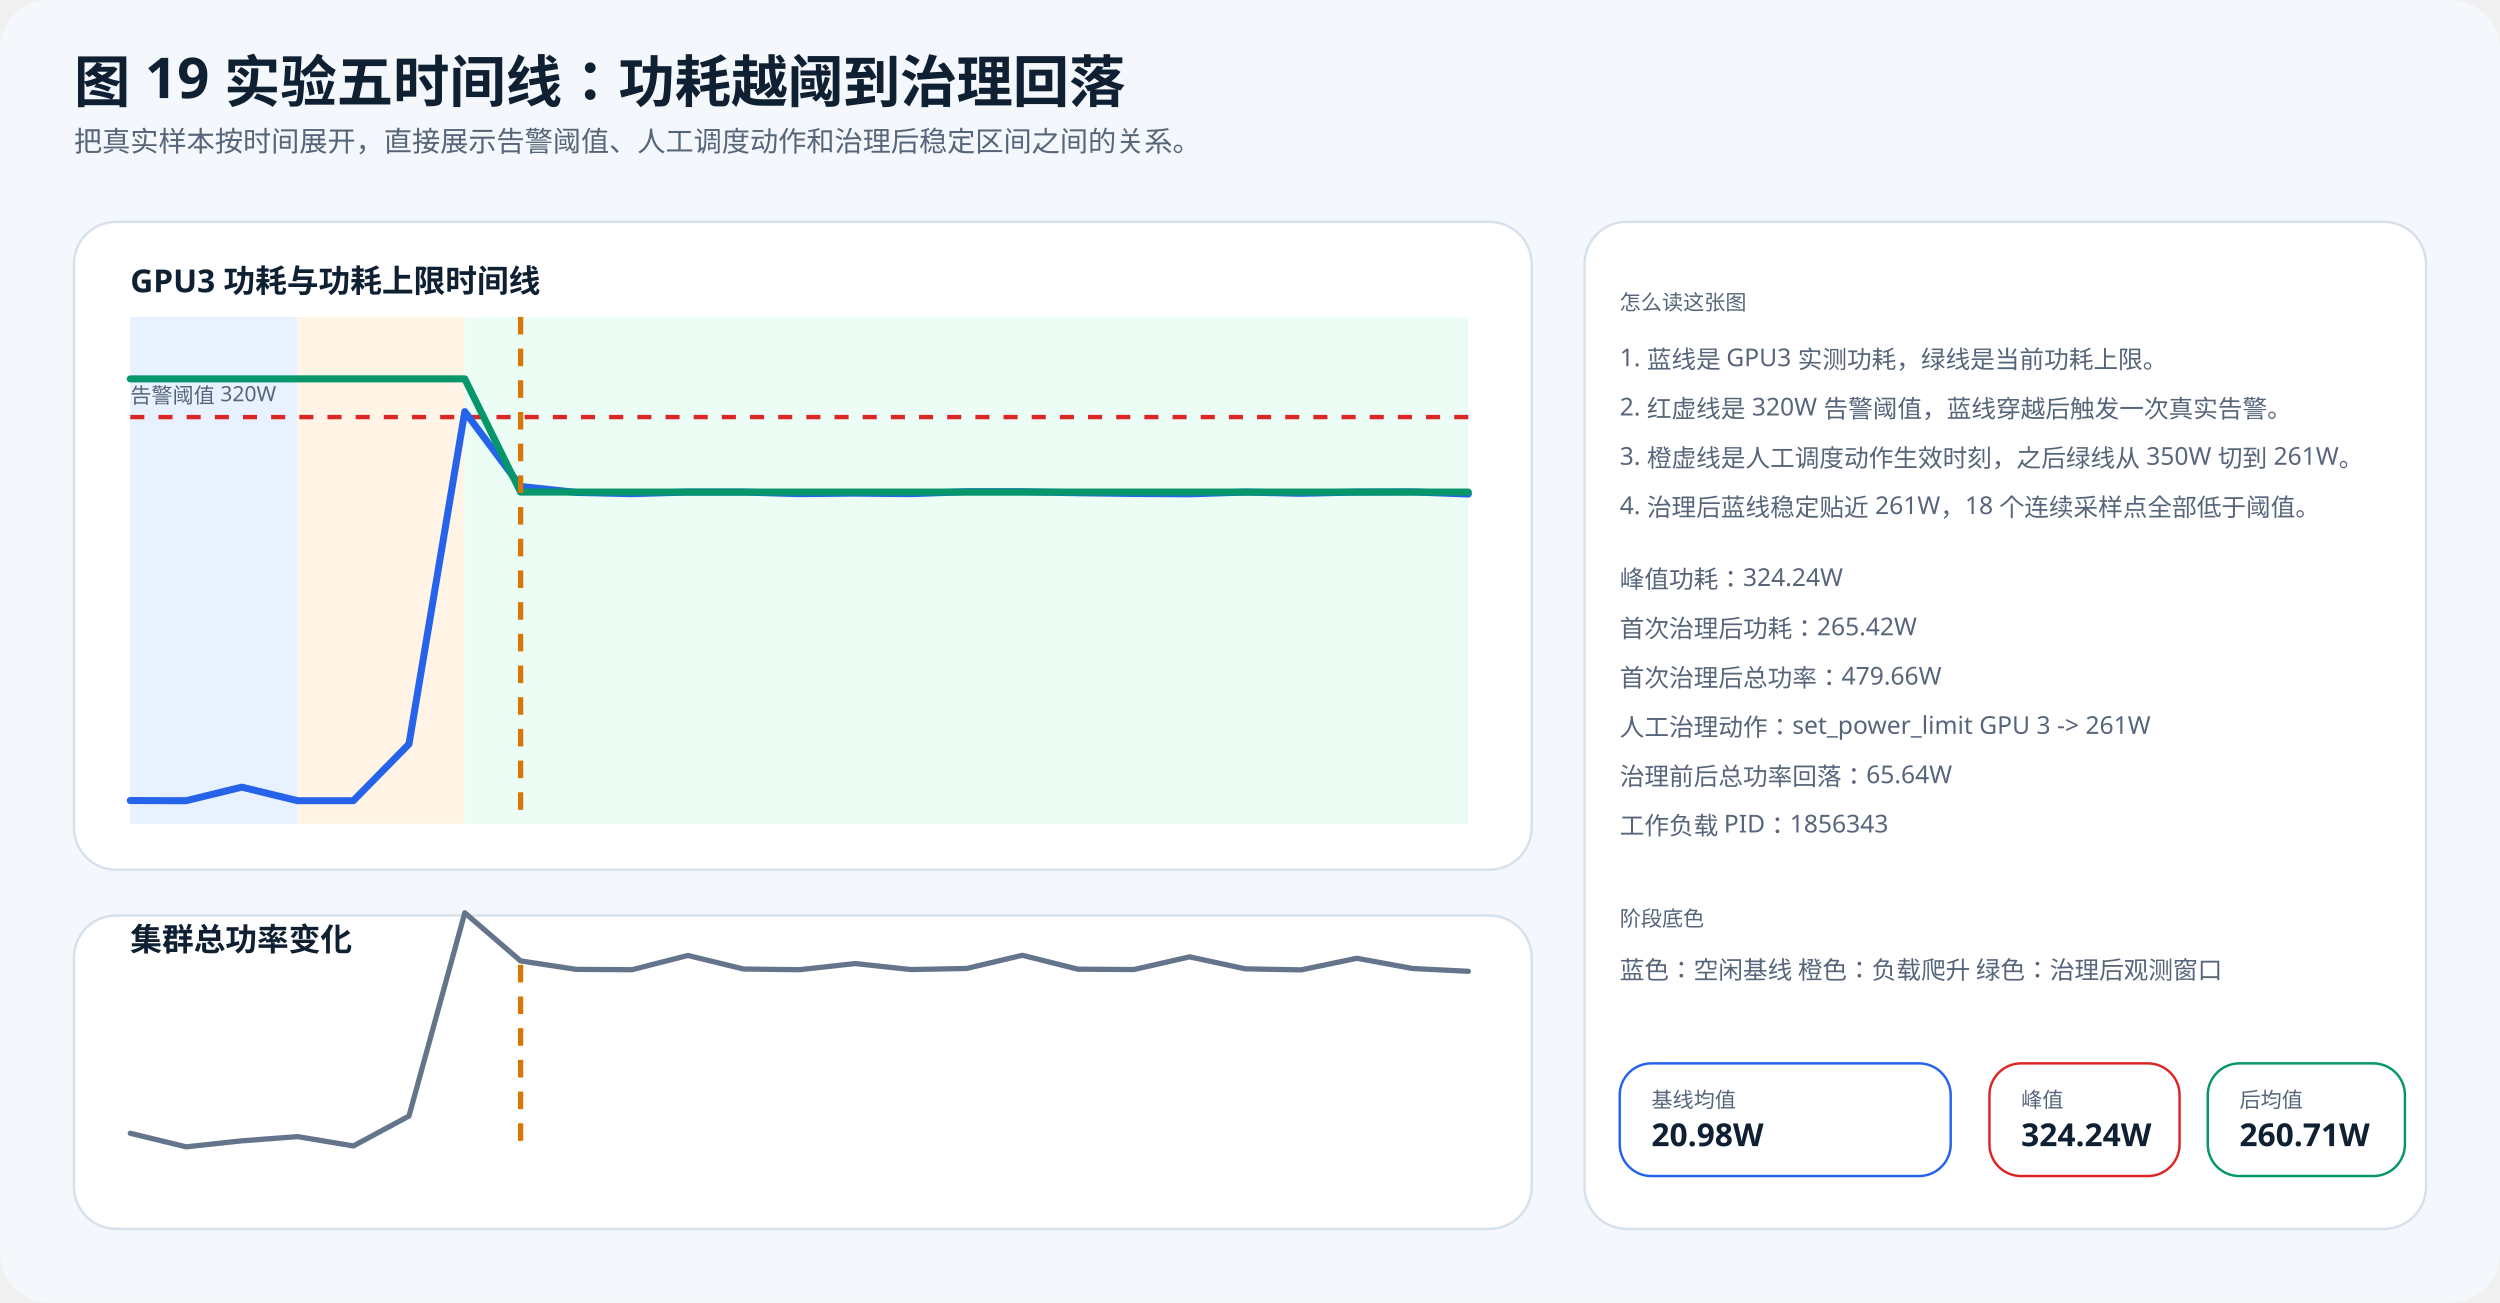
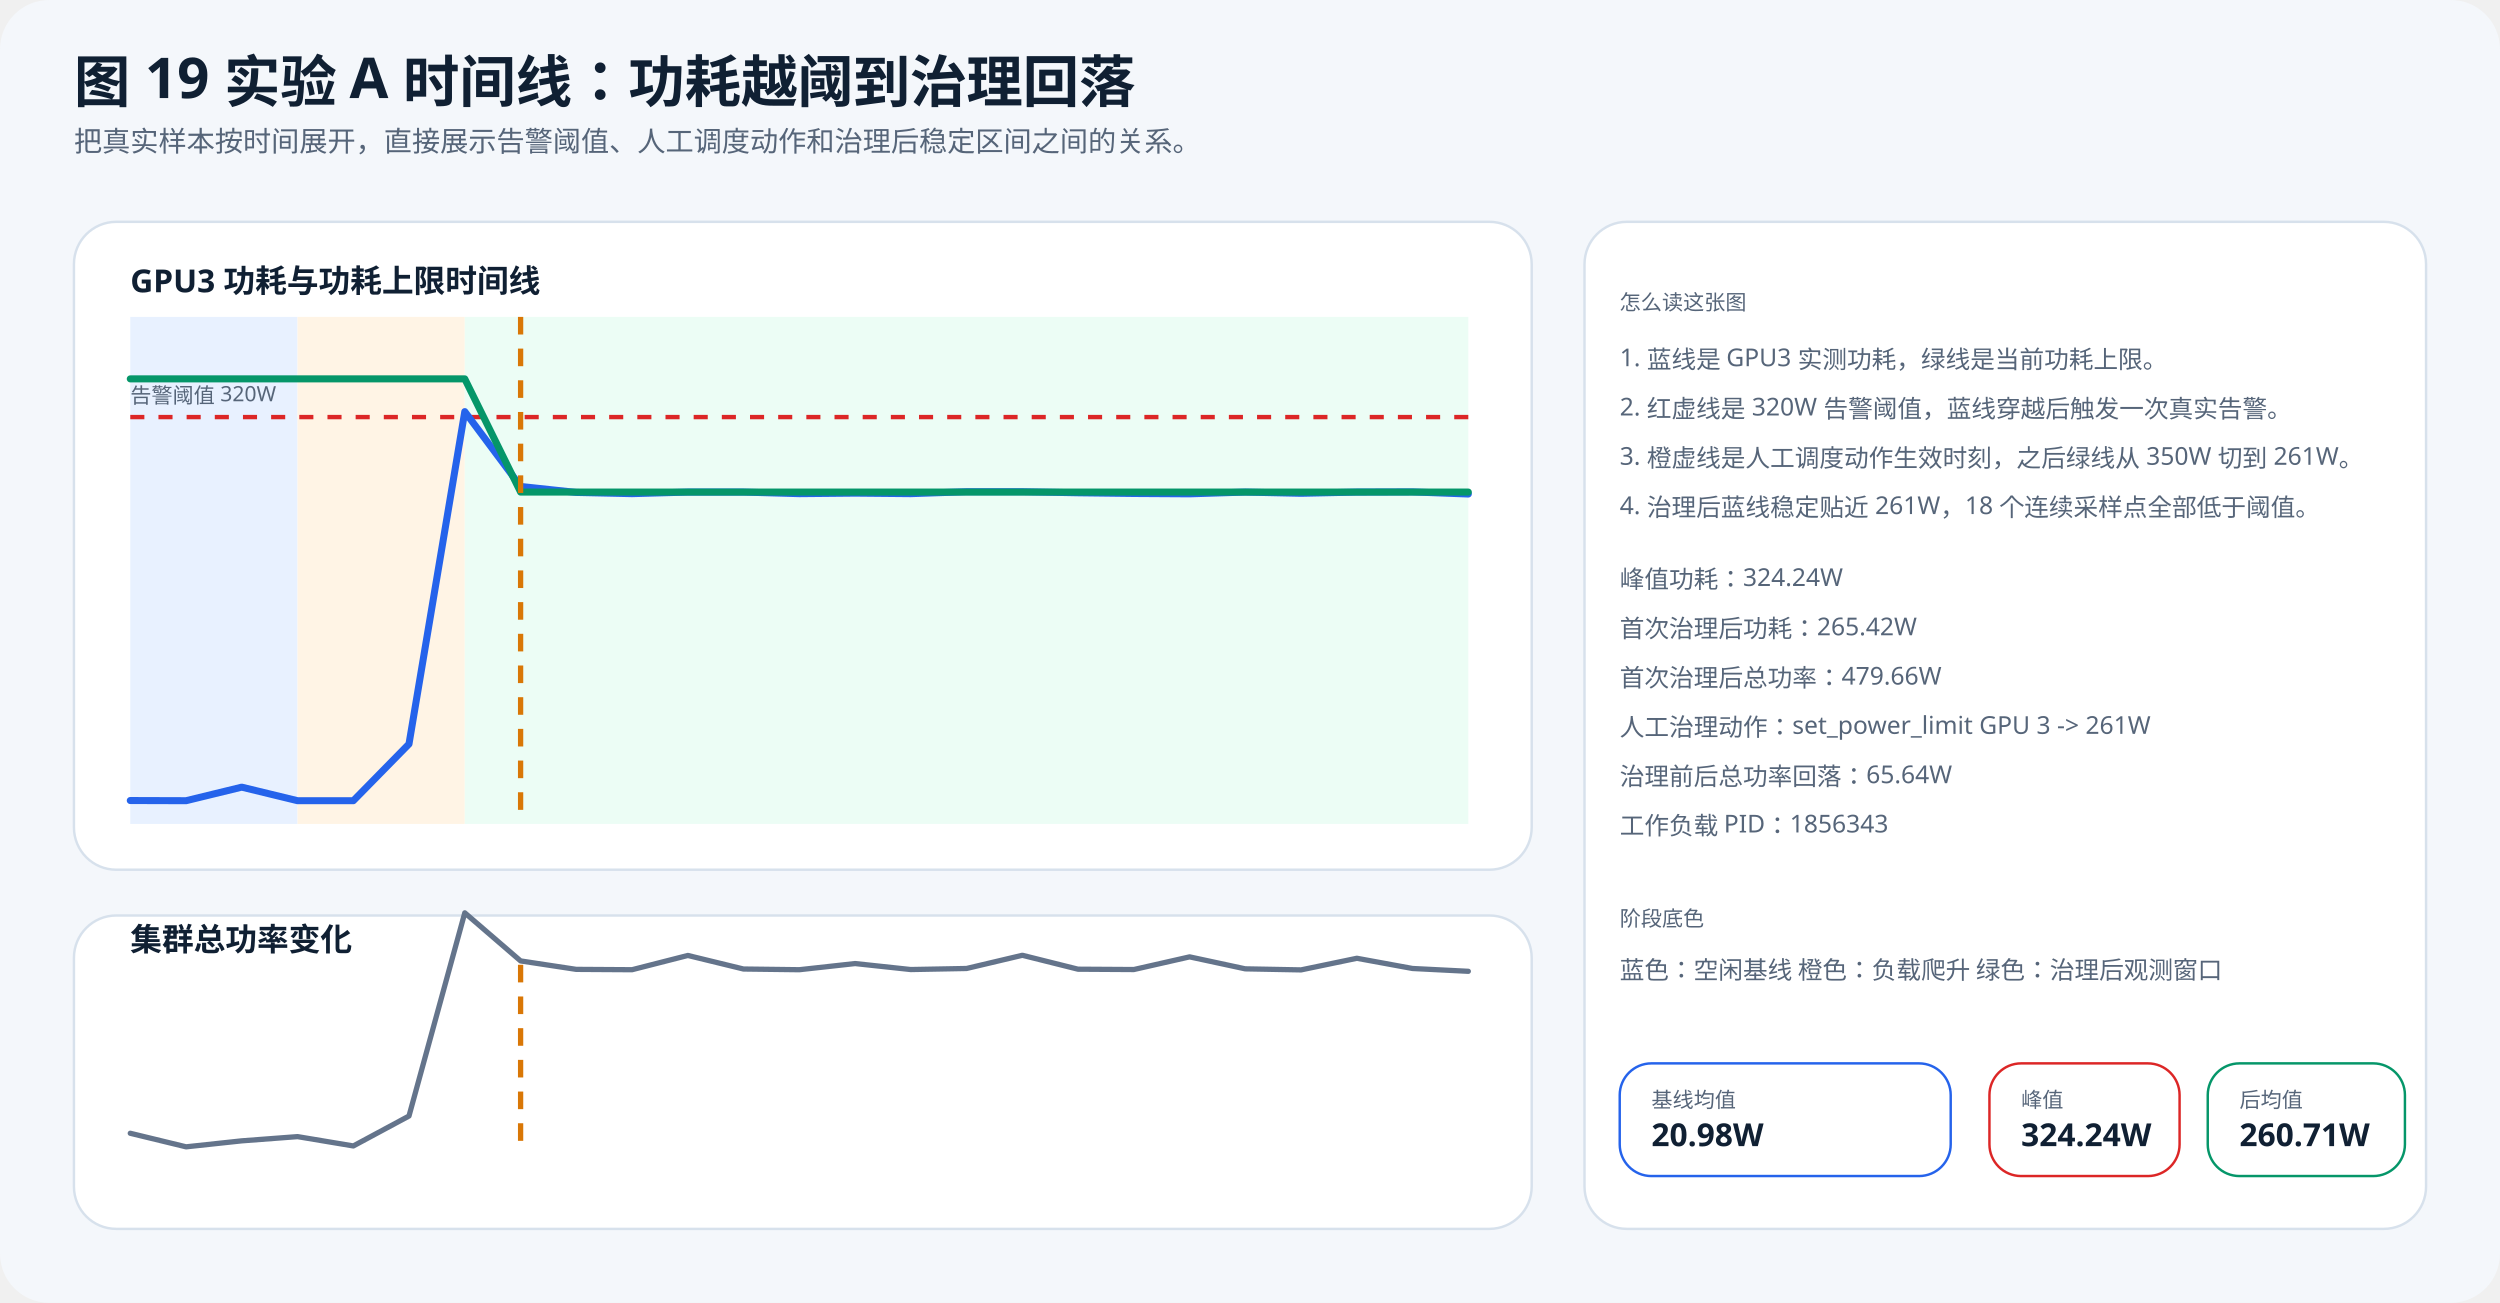
<svg xmlns="http://www.w3.org/2000/svg" width="1420" height="740" viewBox="0 0 1420 740">
  <style>.bg{fill:#F4F7FB}.card{fill:#FFFFFF;stroke:#D7E1EC;stroke-width:1.4}.title{font:700 32px 'Microsoft YaHei','Noto Sans SC',sans-serif;fill:#102033}.subtitle{font:500 16px 'Microsoft YaHei','Noto Sans SC',sans-serif;fill:#566579}.h{font:700 18px 'Microsoft YaHei','Noto Sans SC',sans-serif;fill:#102033}.p{font:500 14px 'Microsoft YaHei','Noto Sans SC',sans-serif;fill:#566579}.s{font:500 12px 'Microsoft YaHei','Noto Sans SC',sans-serif;fill:#566579}.k{font:700 14px 'Microsoft YaHei','Noto Sans SC',sans-serif;fill:#102033}</style>
  <rect class="bg" x="0" y="0" width="1420" height="740" rx="28" />
-   <text class="title" x="42" y="58">图 19  实验五时间线：功耗越阈到治理回落</text>
+   <text class="title" x="42" y="58">图 19  实验 A 时间线：功耗越阈到治理回落</text>
  <text class="subtitle" x="42" y="86">把真实样本按时间展开，直接展示告警阈值、人工调度动作和治理后稳定区间之间的关系。</text>
  <rect class="card" x="42" y="126" width="828" height="368" rx="24" />
  <rect class="card" x="42" y="520" width="828" height="178" rx="24" />
  <rect class="card" x="900" y="126" width="478" height="572" rx="24" />
  <rect x="74" y="180" width="95.0" height="288" fill="#E8F1FF" />
  <rect x="169.0" y="180" width="95.0" height="288" fill="#FFF4E5" />
  <rect x="264.0" y="180" width="570.0" height="288" fill="#ECFDF5" />
  <line x1="74" y1="236.9" x2="834" y2="236.9" stroke="#DC2626" stroke-width="2.5" stroke-dasharray="8 8" />
  <polyline points="74.0,454.7 105.7,454.8 137.3,447.1 169.0,454.8 200.7,454.8 232.3,422.6 264.0,233.8 295.7,276.3 327.3,279.7 359.0,280.4 390.7,279.5 422.3,279.5 454.0,280.4 485.7,280.1 517.3,280.4 549.0,279.3 580.7,279.3 612.3,279.9 644.0,280.3 675.7,280.5 707.3,279.5 739.0,280.2 770.7,279.5 802.3,279.4 834.0,280.6" fill="none" stroke="#2563EB" stroke-width="4" stroke-linejoin="round" stroke-linecap="round" />
  <polyline points="74.0,215.2 105.7,215.2 137.3,215.2 169.0,215.2 200.7,215.2 232.3,215.2 264.0,215.2 295.7,279.5 327.3,279.5 359.0,279.5 390.7,279.5 422.3,279.5 454.0,279.5 485.7,279.5 517.3,279.5 549.0,279.5 580.7,279.5 612.3,279.5 644.0,279.5 675.7,279.5 707.3,279.5 739.0,279.5 770.7,279.5 802.3,279.5 834.0,279.5" fill="none" stroke="#059669" stroke-width="4" stroke-linejoin="round" stroke-linecap="round" />
  <line x1="295.7" y1="180" x2="295.7" y2="468" stroke="#D97706" stroke-width="3" stroke-dasharray="10 8" />
  <text class="h" x="74" y="166">GPU3 功耗与功耗上限时间线</text>
  <text class="s" x="74" y="228.9">告警阈值 320W</text>
  <polyline points="74.0,643.7 105.7,651.4 137.3,648.0 169.0,645.6 200.7,650.9 232.3,633.9 264.0,518.5 295.7,545.8 327.3,550.6 359.0,550.8 390.7,542.7 422.3,550.4 454.0,550.8 485.7,547.3 517.3,550.7 549.0,550.1 580.7,542.6 612.3,550.5 644.0,550.7 675.7,543.5 707.3,550.3 739.0,550.9 770.7,544.3 802.3,550.1 834.0,551.7" fill="none" stroke="#64748B" stroke-width="3" stroke-linejoin="round" stroke-linecap="round" />
  <line x1="295.7" y1="548" x2="295.7" y2="654" stroke="#D97706" stroke-width="3" stroke-dasharray="10 8" />
  <text class="h" x="74" y="540">集群总功率变化</text>
  <text class="s" x="920" y="176">怎么读这张图</text>
  <text class="p" x="920" y="208">1. 蓝线是 GPU3 实测功耗，绿线是当前功耗上限。</text>
  <text class="p" x="920" y="236">2. 红虚线是 320W 告警阈值，蓝线穿越后触发一次真实告警。</text>
  <text class="p" x="920" y="264">3. 橙虚线是人工调度动作生效时刻，之后绿线从 350W 切到 261W。</text>
  <text class="p" x="920" y="292">4. 治理后蓝线稳定贴近 261W，18 个连续采样点全部低于阈值。</text>
  <text class="p" x="920" y="334">峰值功耗：324.24W</text>
  <text class="p" x="920" y="362">首次治理后功耗：265.42W</text>
  <text class="p" x="920" y="390">首次治理后总功率：479.66W</text>
  <text class="p" x="920" y="418">人工治理动作：set_power_limit GPU 3 -&gt; 261W</text>
  <text class="p" x="920" y="446">治理前后总功率回落：65.64W</text>
  <text class="p" x="920" y="474">工作负载 PID：1856343</text>
  <text class="s" x="920" y="526">阶段底色</text>
  <text class="p" x="920" y="556">蓝色：空闲基线  橙色：负载爬升  绿色：治理后观测窗口</text>
  <rect x="920" y="604" width="188" height="64" rx="18" fill="#FFFFFF" stroke="#2563EB" stroke-width="1.4" />
  <text class="s" x="938" y="629">基线均值</text>
  <text class="h" x="938" y="651" fill="#2563EB">20.98W</text>
  <rect x="1130" y="604" width="108" height="64" rx="18" fill="#FFFFFF" stroke="#DC2626" stroke-width="1.4" />
  <text class="s" x="1148" y="629">峰值</text>
  <text class="h" x="1148" y="651" fill="#DC2626">324.24W</text>
  <rect x="1254" y="604" width="112" height="64" rx="18" fill="#FFFFFF" stroke="#059669" stroke-width="1.4" />
  <text class="s" x="1272" y="629">后均值</text>
  <text class="h" x="1272" y="651" fill="#059669">260.71W</text>
</svg>
